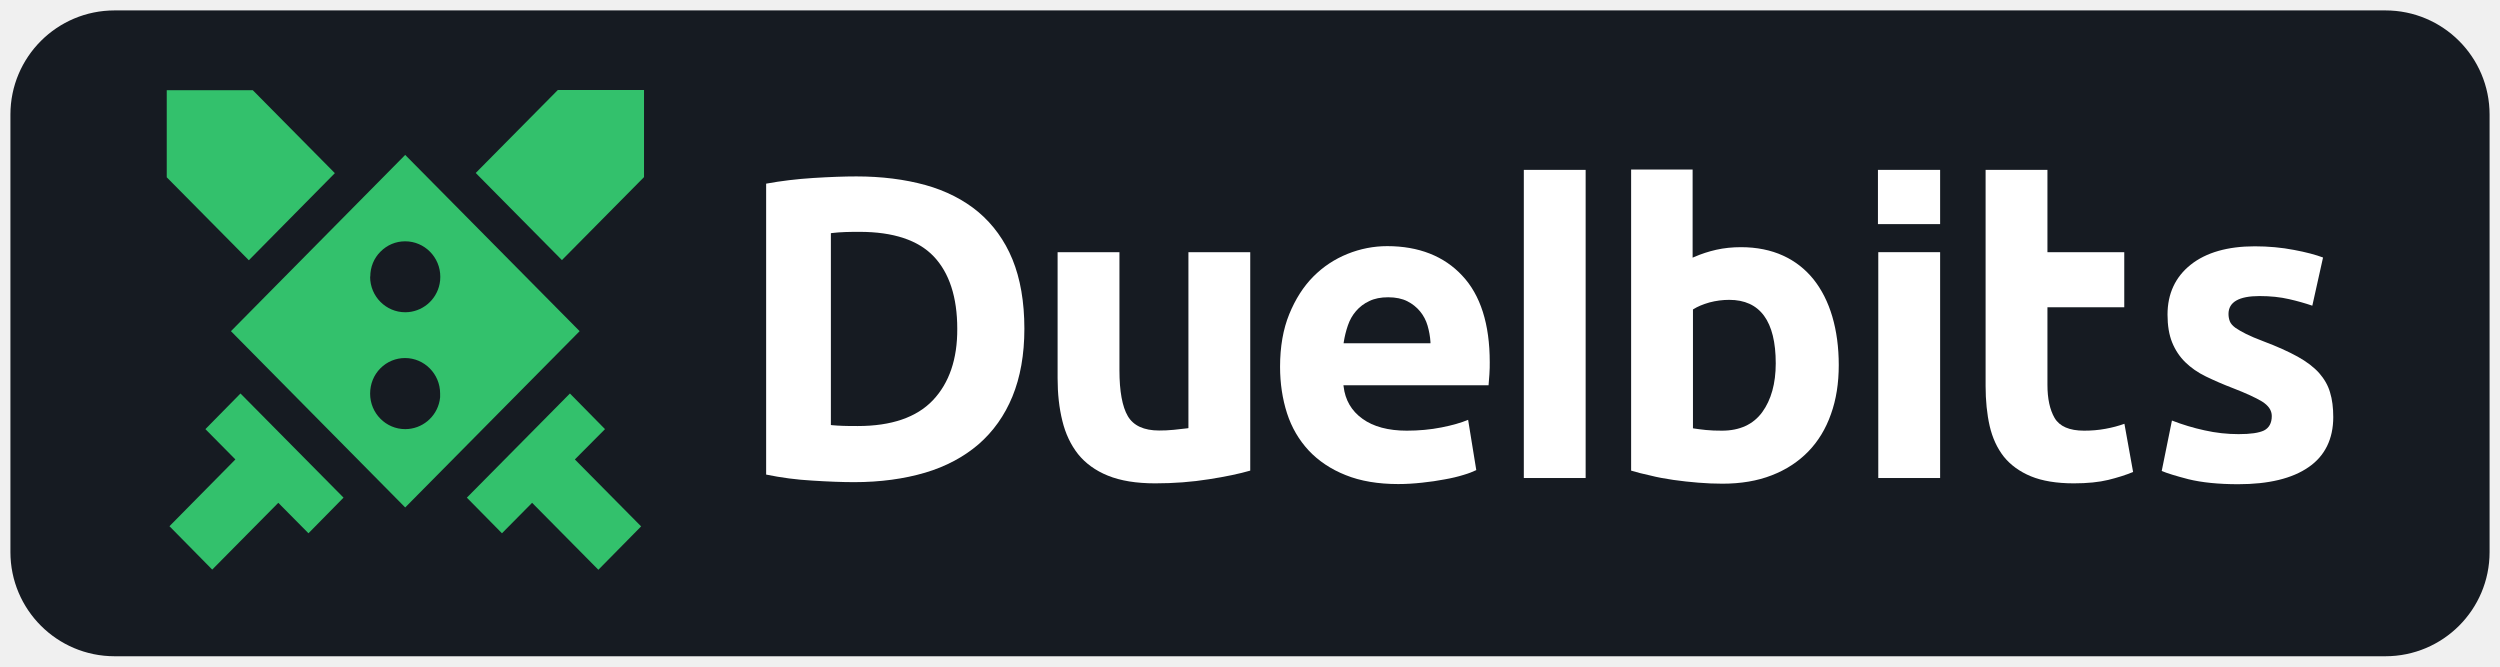
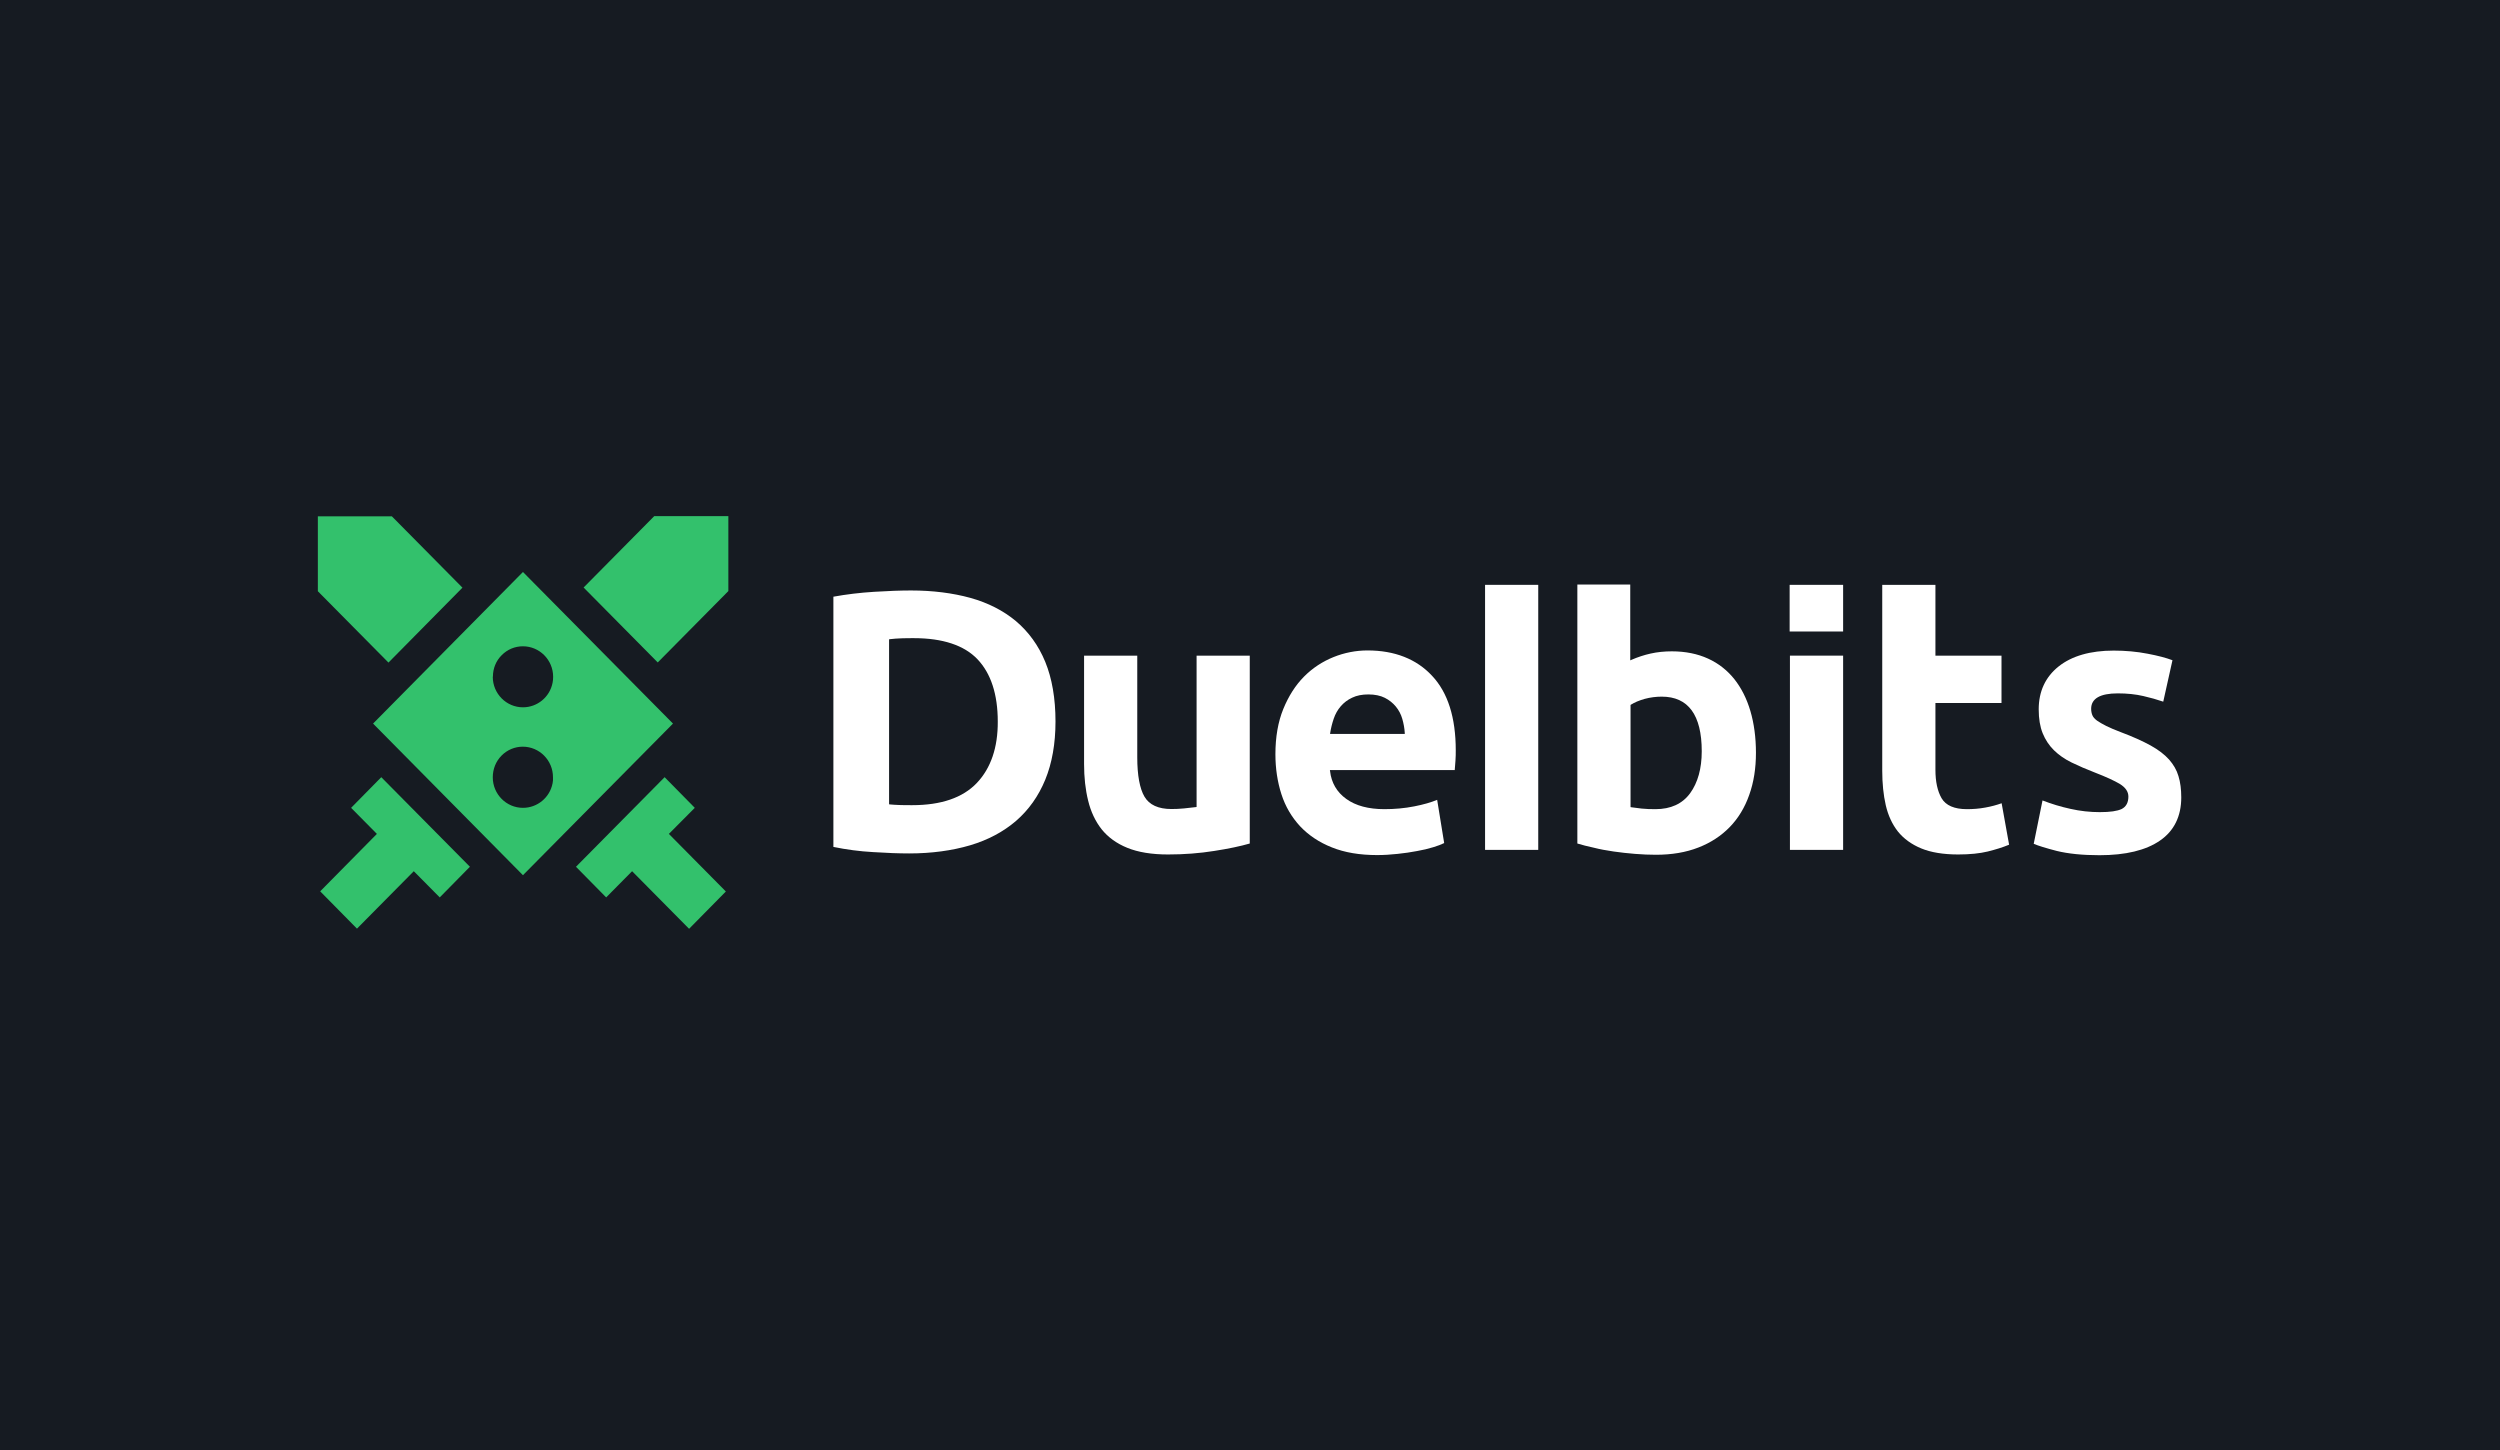
- <svg xmlns="http://www.w3.org/2000/svg" width="240" height="64" viewBox="0 0 240 64" role="img" aria-label="Duelbits logo">
-   <rect x="1" y="1" width="238" height="62" rx="10" fill="#161b22" />
-   <svg x="15.4" y="8.0" width="209.3" height="48.0" viewBox="0 0 109 25">
+ <svg xmlns="http://www.w3.org/2000/svg" width="1200" height="696" viewBox="0 0 1200 696" role="img" aria-label="Duelbits logo">
+   <rect width="1200" height="696" fill="#161b22" />
+   <g transform="translate(150,245) scale(8.2569)">
    <path d="M42.597 15.655C42.989 14.699 43.193 13.563 43.193 12.272C43.193 10.929 42.989 9.759 42.597 8.803C42.205 7.848 41.626 7.056 40.894 6.436C40.161 5.825 39.267 5.369 38.245 5.085C37.214 4.801 36.056 4.654 34.795 4.654C34.199 4.654 33.475 4.68 32.641 4.732C31.823 4.784 31.031 4.878 30.281 5.016V19.562C31.031 19.717 31.806 19.82 32.589 19.863C33.39 19.915 34.097 19.941 34.685 19.941C35.988 19.941 37.18 19.777 38.228 19.468C39.275 19.158 40.17 18.676 40.902 18.047C41.635 17.41 42.205 16.61 42.597 15.655ZM38.62 15.844C37.802 16.705 36.541 17.135 34.864 17.135C34.565 17.135 34.327 17.135 34.123 17.126C33.918 17.118 33.731 17.109 33.569 17.092L33.518 17.083V7.495L33.56 7.486C33.773 7.46 34.012 7.443 34.25 7.435C34.497 7.426 34.736 7.426 34.957 7.426C36.635 7.426 37.887 7.839 38.662 8.657C39.437 9.475 39.837 10.688 39.837 12.272C39.846 13.778 39.437 14.983 38.62 15.844Z" fill="white" />
    <path d="M45.876 18.538C46.242 18.994 46.745 19.364 47.366 19.614C47.997 19.872 48.789 20.001 49.734 20.001C50.671 20.001 51.574 19.932 52.425 19.795C53.26 19.666 53.95 19.519 54.486 19.364V8.442H51.395V17.238L51.352 17.247C51.156 17.273 50.926 17.299 50.662 17.324C50.407 17.35 50.16 17.359 49.93 17.359C49.172 17.359 48.644 17.118 48.363 16.636C48.09 16.171 47.946 15.396 47.946 14.355V8.442H44.854V14.742C44.854 15.517 44.931 16.231 45.092 16.877C45.246 17.514 45.51 18.073 45.876 18.538Z" fill="white" />
    <path d="M61.334 8.14C60.661 8.14 59.988 8.27 59.35 8.528C58.711 8.786 58.132 9.165 57.638 9.664C57.144 10.163 56.743 10.791 56.437 11.54C56.13 12.289 55.977 13.176 55.977 14.174C55.977 15 56.096 15.784 56.326 16.498C56.556 17.212 56.922 17.832 57.408 18.357C57.893 18.874 58.515 19.295 59.256 19.588C59.997 19.889 60.883 20.036 61.888 20.036C62.288 20.036 62.688 20.01 63.08 19.967C63.48 19.924 63.855 19.872 64.204 19.803C64.553 19.743 64.869 19.666 65.15 19.579C65.414 19.502 65.627 19.416 65.788 19.338L65.38 16.825C65.03 16.971 64.579 17.101 64.051 17.204C63.489 17.316 62.901 17.367 62.313 17.367C61.394 17.367 60.644 17.169 60.099 16.773C59.545 16.378 59.23 15.827 59.154 15.155L59.145 15.095H66.402C66.419 14.932 66.427 14.751 66.444 14.553C66.461 14.329 66.461 14.123 66.461 13.942C66.461 12.04 66.001 10.585 65.082 9.612C64.179 8.64 62.91 8.14 61.334 8.14ZM59.154 12.995L59.162 12.935C59.205 12.659 59.273 12.384 59.367 12.108C59.46 11.833 59.597 11.592 59.776 11.385C59.954 11.179 60.176 11.007 60.44 10.886C60.704 10.757 61.019 10.697 61.385 10.697C61.76 10.697 62.084 10.766 62.339 10.895C62.595 11.024 62.807 11.196 62.978 11.403C63.148 11.609 63.276 11.85 63.353 12.117C63.429 12.384 63.48 12.651 63.497 12.935V12.995H59.154Z" fill="white" />
    <path d="M88.98 8.442H85.888V19.734H88.98V8.442Z" fill="white" />
    <path d="M71.256 4.327H68.165V19.734H71.256V4.327Z" fill="white" />
    <path d="M91.458 17.135C91.595 17.729 91.833 18.245 92.165 18.667C92.497 19.08 92.957 19.416 93.519 19.648C94.082 19.881 94.805 20.001 95.666 20.001C96.347 20.001 96.926 19.941 97.386 19.829C97.838 19.717 98.255 19.588 98.629 19.433L98.195 17.023C97.906 17.126 97.591 17.212 97.25 17.273C96.884 17.342 96.526 17.367 96.177 17.367C95.444 17.367 94.95 17.152 94.703 16.73C94.465 16.317 94.346 15.767 94.346 15.078V11.196H98.187V8.442H94.346V4.327H91.254V15.13C91.254 15.861 91.322 16.541 91.458 17.135Z" fill="white" />
    <path d="M103.885 20.044C105.401 20.044 106.585 19.76 107.402 19.192C108.22 18.633 108.637 17.78 108.637 16.687C108.637 16.223 108.586 15.801 108.475 15.448C108.373 15.095 108.186 14.777 107.93 14.484C107.666 14.191 107.309 13.916 106.857 13.666C106.406 13.417 105.818 13.15 105.128 12.892C104.787 12.762 104.498 12.642 104.276 12.53C104.055 12.418 103.876 12.315 103.74 12.22C103.604 12.117 103.51 12.014 103.467 11.902C103.425 11.799 103.399 11.669 103.399 11.532C103.399 10.938 103.919 10.636 104.949 10.636C105.494 10.636 105.988 10.688 106.431 10.791C106.849 10.886 107.24 10.998 107.59 11.118L108.126 8.709C107.76 8.571 107.275 8.442 106.678 8.33C106.057 8.209 105.392 8.149 104.711 8.149C103.357 8.149 102.275 8.459 101.508 9.07C100.742 9.681 100.35 10.516 100.35 11.566C100.35 12.108 100.427 12.573 100.58 12.952C100.733 13.331 100.955 13.666 101.236 13.942C101.517 14.217 101.858 14.458 102.266 14.656C102.675 14.854 103.127 15.052 103.621 15.241C104.268 15.491 104.753 15.715 105.069 15.904C105.401 16.111 105.563 16.352 105.563 16.636C105.563 16.989 105.426 17.23 105.171 17.359C104.915 17.479 104.506 17.54 103.902 17.54C103.34 17.54 102.769 17.479 102.198 17.35C101.645 17.23 101.1 17.066 100.571 16.86L100.06 19.381C100.316 19.493 100.767 19.631 101.398 19.795C102.062 19.958 102.897 20.044 103.885 20.044Z" fill="white" />
    <path d="M22.224 17.29L20.47 15.508L15.317 20.716L17.072 22.497L18.579 20.974L21.892 24.322L24.03 22.153L20.717 18.805L22.224 17.29Z" fill="#33C16C" />
    <path d="M8.717 4.491L4.612 0.342H0.311V4.698L4.416 8.846L8.717 4.491Z" fill="#33C16C" />
    <path d="M12.234 21.206L20.956 12.392L12.234 3.579L3.521 12.392L12.234 21.206ZM13.955 15.87C13.793 16.696 13.069 17.29 12.234 17.29C11.272 17.29 10.48 16.498 10.48 15.517C10.48 15.035 10.659 14.587 10.991 14.252C11.323 13.916 11.766 13.735 12.226 13.735C13.188 13.735 13.98 14.527 13.98 15.508C13.989 15.637 13.98 15.758 13.955 15.87ZM10.488 9.664C10.488 9.191 10.667 8.743 10.999 8.416C11.331 8.08 11.766 7.899 12.234 7.899C13.197 7.899 13.989 8.691 13.989 9.673C13.989 9.793 13.98 9.914 13.955 10.025C13.793 10.852 13.069 11.446 12.234 11.446C11.272 11.446 10.48 10.654 10.48 9.673V9.664H10.488Z" fill="#33C16C" />
    <path d="M15.76 4.482L20.07 8.838L24.175 4.689V0.334H19.865L15.76 4.482Z" fill="#33C16C" />
    <path d="M5.889 20.974L7.397 22.497L9.151 20.715L3.998 15.508L2.244 17.29L3.743 18.805L0.447 22.144L2.585 24.313L5.889 20.974Z" fill="#33C16C" />
    <path d="M75.642 19.829C76.051 19.889 76.469 19.932 76.886 19.967C77.303 20.001 77.712 20.018 78.095 20.018C79.015 20.018 79.841 19.881 80.565 19.597C81.281 19.321 81.894 18.917 82.388 18.409C82.882 17.901 83.265 17.273 83.521 16.541C83.785 15.809 83.912 14.992 83.912 14.088C83.912 13.201 83.802 12.384 83.589 11.661C83.376 10.938 83.061 10.318 82.652 9.802C82.243 9.294 81.732 8.889 81.127 8.614C80.523 8.338 79.816 8.192 79.024 8.192C78.589 8.192 78.172 8.235 77.789 8.321C77.406 8.407 77.039 8.528 76.681 8.683L76.605 8.717V4.31H73.53V19.364C73.803 19.45 74.126 19.528 74.476 19.605C74.842 19.7 75.234 19.769 75.642 19.829ZM76.622 11.308L76.647 11.291C76.852 11.162 77.116 11.05 77.448 10.955C77.772 10.869 78.104 10.826 78.436 10.826C79.978 10.826 80.761 11.893 80.761 14.002C80.761 15.009 80.531 15.827 80.088 16.438C79.637 17.058 78.956 17.367 78.07 17.367C77.78 17.367 77.516 17.359 77.269 17.333C77.022 17.307 76.818 17.281 76.665 17.256L76.622 17.247V11.308V11.308Z" fill="white" />
    <path d="M88.98 4.327H85.871V7.039H88.98V4.327Z" fill="white" />
-   </svg>
+   </g>
</svg>
